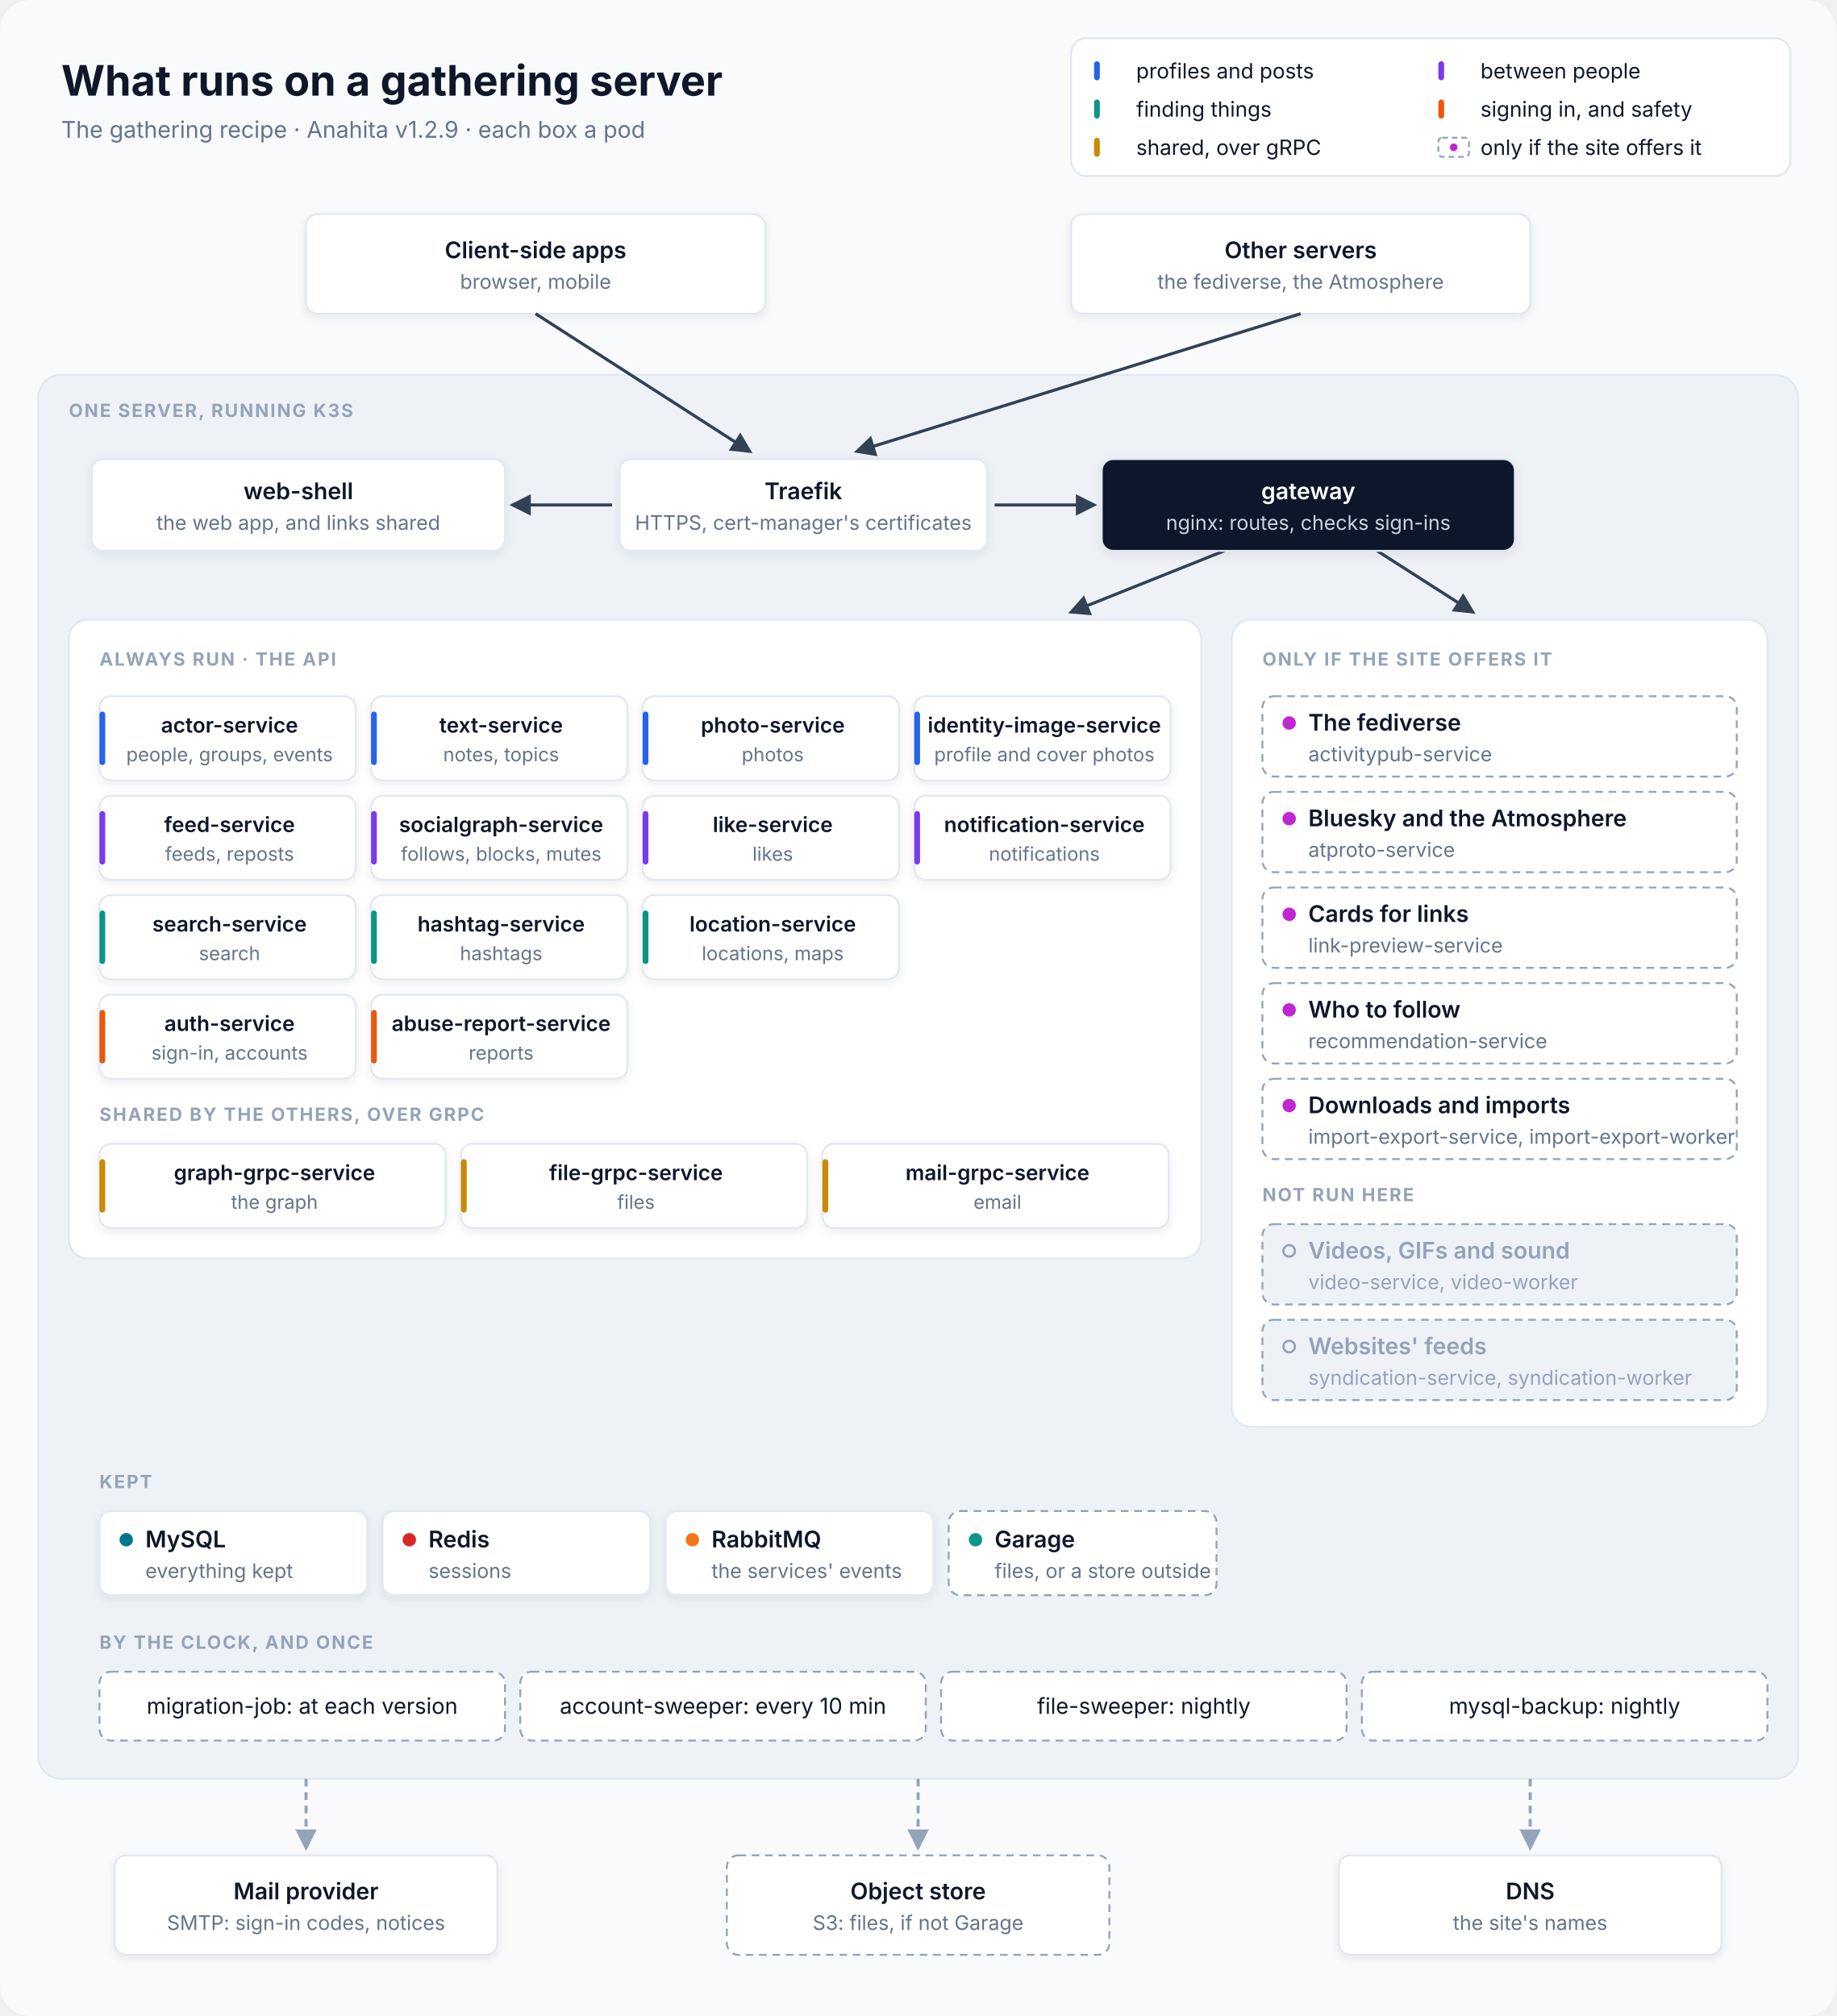
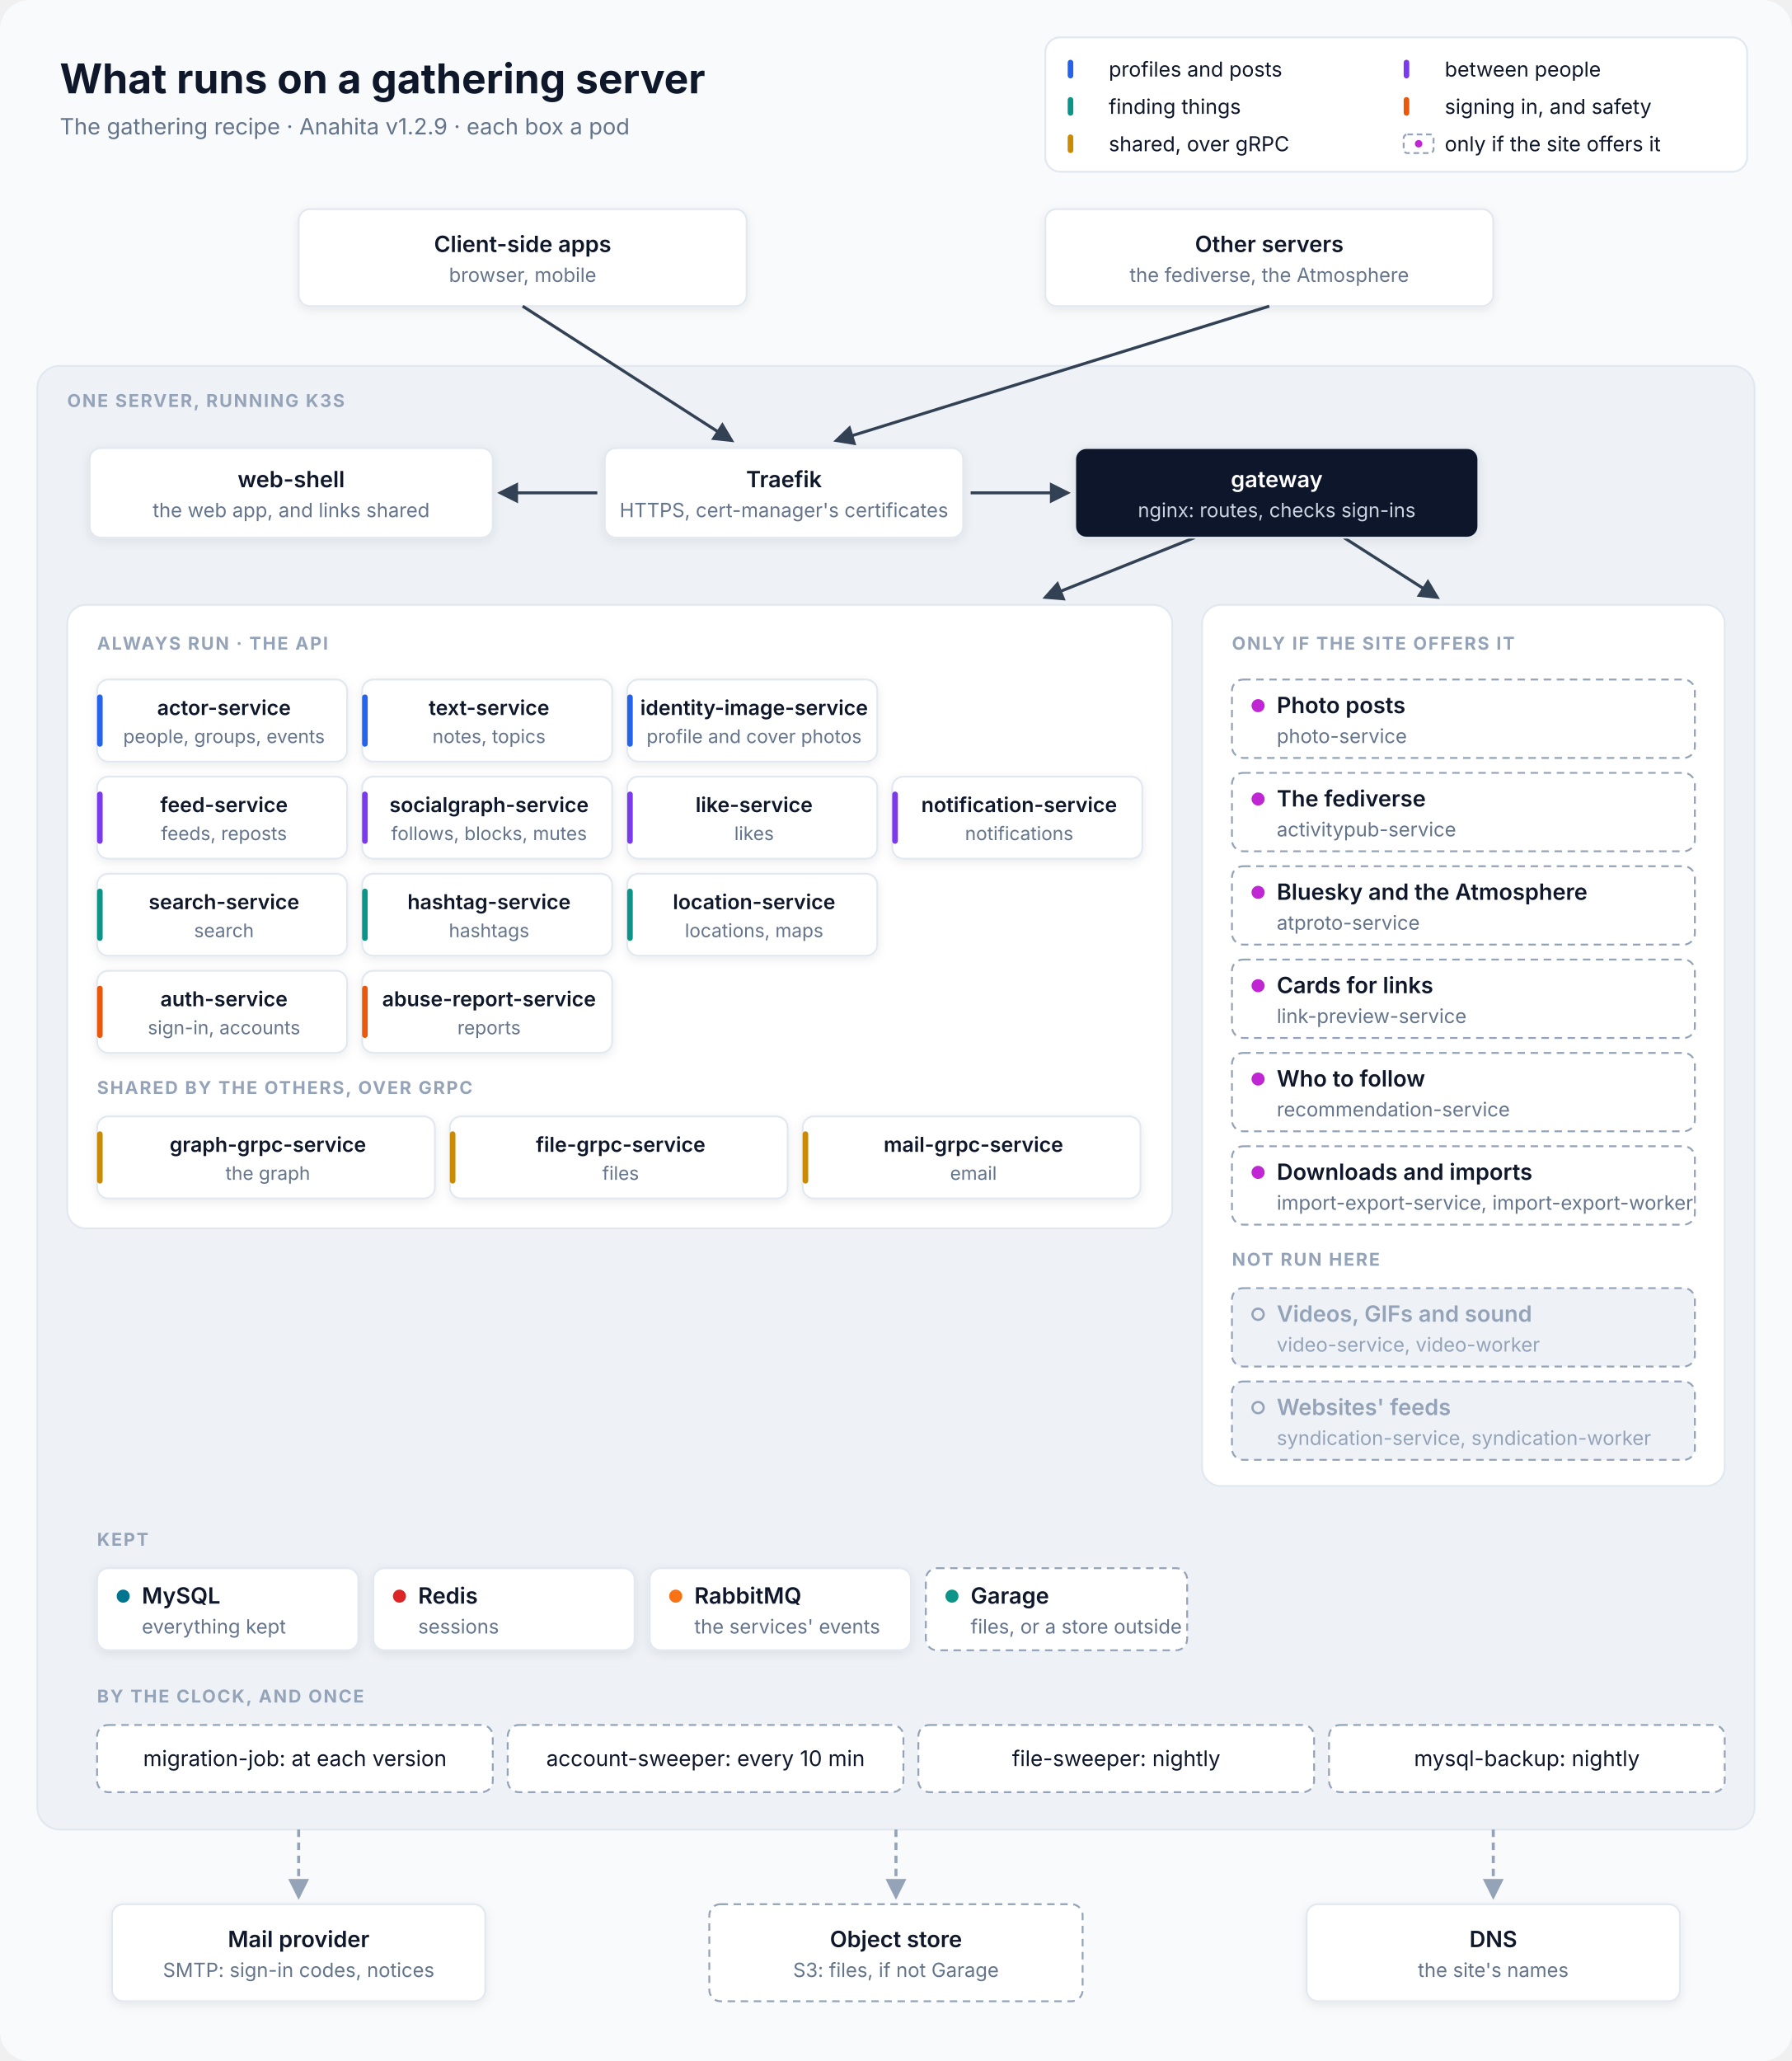
- <svg xmlns="http://www.w3.org/2000/svg" viewBox="0 0 960 1054" width="960" height="1054" font-family="Inter, 'SF Pro Text', 'Segoe UI', Helvetica, Arial, sans-serif" role="img" aria-labelledby="title desc">
+ <svg xmlns="http://www.w3.org/2000/svg" viewBox="0 0 960 1104" width="960" height="1104" font-family="Inter, 'SF Pro Text', 'Segoe UI', Helvetica, Arial, sans-serif" role="img" aria-labelledby="title desc">
  <defs>
    <filter id="shadow" x="-10%" y="-10%" width="120%" height="140%">
      <feDropShadow dx="0" dy="1.5" stdDeviation="2.5" flood-color="#0F172A" flood-opacity="0.08" />
    </filter>
    <marker id="in" viewBox="0 0 10 10" refX="8.5" refY="5" markerWidth="7" markerHeight="7" orient="auto-start-reverse">
      <path d="M0,0 L10,5 L0,10 z" fill="#334155" />
    </marker>
    <marker id="out" viewBox="0 0 10 10" refX="8.5" refY="5" markerWidth="7" markerHeight="7" orient="auto-start-reverse">
      <path d="M0,0 L10,5 L0,10 z" fill="#94A3B8" />
    </marker>
  </defs>
-   <rect width="960" height="1054" rx="16" fill="#F8FAFC" />
+   <rect width="960" height="1104" rx="16" fill="#F8FAFC" />
  <text x="32" y="50" font-size="22" fill="#0F172A" text-anchor="start" font-weight="700">What runs on a gathering server</text>
  <text x="32" y="72" font-size="12" fill="#64748B" text-anchor="start">The gathering recipe · Anahita v1.2.9 · each box a pod</text>
  <rect x="560" y="20" width="376" height="72" rx="8" fill="#FFFFFF" stroke="#E2E8F0" />
  <rect x="572" y="32" width="3" height="10" rx="1.5" fill="#2563EB" />
  <text x="594" y="41" font-size="11" fill="#0F172A" text-anchor="start">profiles and posts</text>
  <rect x="752" y="32" width="3" height="10" rx="1.5" fill="#7C3AED" />
  <text x="774" y="41" font-size="11" fill="#0F172A" text-anchor="start">between people</text>
  <rect x="572" y="52" width="3" height="10" rx="1.5" fill="#0D9488" />
  <text x="594" y="61" font-size="11" fill="#0F172A" text-anchor="start">finding things</text>
  <rect x="752" y="52" width="3" height="10" rx="1.5" fill="#EA580C" />
  <text x="774" y="61" font-size="11" fill="#0F172A" text-anchor="start">signing in, and safety</text>
  <rect x="572" y="72" width="3" height="10" rx="1.5" fill="#CA8A04" />
  <text x="594" y="81" font-size="11" fill="#0F172A" text-anchor="start">shared, over gRPC</text>
  <rect x="752" y="72" width="16" height="10" rx="2" fill="#FFFFFF" stroke="#94A3B8" stroke-dasharray="3 2" />
  <circle cx="760" cy="77" r="2" fill="#C026D3" />
  <text x="774" y="81" font-size="11" fill="#0F172A" text-anchor="start">only if the site offers it</text>
  <rect x="160" y="112" width="240" height="52" rx="6" fill="#FFFFFF" stroke="#E2E8F0" filter="url(#shadow)" />
  <text x="280.0" y="135.0" font-size="12" fill="#0F172A" text-anchor="middle" font-weight="600">Client-side apps</text>
  <text x="280.0" y="151.0" font-size="10.5" fill="#64748B" text-anchor="middle">browser, mobile</text>
  <rect x="560" y="112" width="240" height="52" rx="6" fill="#FFFFFF" stroke="#E2E8F0" filter="url(#shadow)" />
  <text x="680.0" y="135.0" font-size="12" fill="#0F172A" text-anchor="middle" font-weight="600">Other servers</text>
  <text x="680.0" y="151.0" font-size="10.5" fill="#64748B" text-anchor="middle">the fediverse, the Atmosphere</text>
-   <rect x="20" y="196" width="920" height="734" rx="12" fill="#EEF2F7" stroke="#E2E8F0" />
+   <rect x="20" y="196" width="920" height="784" rx="12" fill="#EEF2F7" stroke="#E2E8F0" />
  <text x="36" y="218" font-size="9.5" fill="#94A3B8" text-anchor="start" font-weight="700" letter-spacing="0.8">ONE SERVER, RUNNING K3S</text>
  <path d="M280 164 L392 236" stroke="#334155" stroke-width="1.6" fill="none" marker-end="url(#in)" />
  <path d="M680 164 L448 236" stroke="#334155" stroke-width="1.6" fill="none" marker-end="url(#in)" />
  <path d="M320 264 L268 264" stroke="#334155" stroke-width="1.6" fill="none" marker-end="url(#in)" />
  <path d="M520 264 L572 264" stroke="#334155" stroke-width="1.6" fill="none" marker-end="url(#in)" />
  <path d="M640 288 L560 320" stroke="#334155" stroke-width="1.6" fill="none" marker-end="url(#in)" />
  <path d="M720 288 L770 320" stroke="#334155" stroke-width="1.6" fill="none" marker-end="url(#in)" />
  <rect x="48" y="240" width="216" height="48" rx="6" fill="#FFFFFF" stroke="#E2E8F0" filter="url(#shadow)" />
  <text x="156.0" y="261.0" font-size="12" fill="#0F172A" text-anchor="middle" font-weight="600">web-shell</text>
  <text x="156.0" y="277.0" font-size="10.5" fill="#64748B" text-anchor="middle">the web app, and links shared</text>
  <rect x="324" y="240" width="192" height="48" rx="6" fill="#FFFFFF" stroke="#E2E8F0" filter="url(#shadow)" />
  <text x="420.0" y="261.0" font-size="12" fill="#0F172A" text-anchor="middle" font-weight="600">Traefik</text>
  <text x="420.0" y="277.0" font-size="10.5" fill="#64748B" text-anchor="middle">HTTPS, cert-manager's certificates</text>
  <rect x="576" y="240" width="216" height="48" rx="6" fill="#0F172A" stroke="#E2E8F0" filter="url(#shadow)" />
  <text x="684.0" y="261.0" font-size="12" fill="#FFFFFF" text-anchor="middle" font-weight="600">gateway</text>
  <text x="684.0" y="277.0" font-size="10.5" fill="#CBD5E1" text-anchor="middle">nginx: routes, checks sign-ins</text>
  <rect x="36" y="324" width="592" height="334" rx="10" fill="#FFFFFF" stroke="#E2E8F0" />
  <text x="52" y="348" font-size="9.5" fill="#94A3B8" text-anchor="start" font-weight="700" letter-spacing="0.8">ALWAYS RUN · THE API</text>
  <rect x="52" y="364" width="134" height="44" rx="6" fill="#FFFFFF" stroke="#E2E8F0" filter="url(#shadow)" />
  <rect x="52" y="372" width="3" height="28" rx="1.5" fill="#2563EB" />
  <text x="120.0" y="383" font-size="11" fill="#0F172A" text-anchor="middle" font-weight="600">actor-service</text>
  <text x="120.0" y="398" font-size="10" fill="#64748B" text-anchor="middle">people, groups, events</text>
  <rect x="194" y="364" width="134" height="44" rx="6" fill="#FFFFFF" stroke="#E2E8F0" filter="url(#shadow)" />
  <rect x="194" y="372" width="3" height="28" rx="1.5" fill="#2563EB" />
  <text x="262.0" y="383" font-size="11" fill="#0F172A" text-anchor="middle" font-weight="600">text-service</text>
  <text x="262.0" y="398" font-size="10" fill="#64748B" text-anchor="middle">notes, topics</text>
  <rect x="336" y="364" width="134" height="44" rx="6" fill="#FFFFFF" stroke="#E2E8F0" filter="url(#shadow)" />
  <rect x="336" y="372" width="3" height="28" rx="1.5" fill="#2563EB" />
-   <text x="404.0" y="383" font-size="11" fill="#0F172A" text-anchor="middle" font-weight="600">photo-service</text>
-   <text x="404.0" y="398" font-size="10" fill="#64748B" text-anchor="middle">photos</text>
-   <rect x="478" y="364" width="134" height="44" rx="6" fill="#FFFFFF" stroke="#E2E8F0" filter="url(#shadow)" />
-   <rect x="478" y="372" width="3" height="28" rx="1.5" fill="#2563EB" />
-   <text x="546.0" y="383" font-size="11" fill="#0F172A" text-anchor="middle" font-weight="600">identity-image-service</text>
-   <text x="546.0" y="398" font-size="10" fill="#64748B" text-anchor="middle">profile and cover photos</text>
+   <text x="404.0" y="383" font-size="11" fill="#0F172A" text-anchor="middle" font-weight="600">identity-image-service</text>
+   <text x="404.0" y="398" font-size="10" fill="#64748B" text-anchor="middle">profile and cover photos</text>
  <rect x="52" y="416" width="134" height="44" rx="6" fill="#FFFFFF" stroke="#E2E8F0" filter="url(#shadow)" />
  <rect x="52" y="424" width="3" height="28" rx="1.5" fill="#7C3AED" />
  <text x="120.0" y="435" font-size="11" fill="#0F172A" text-anchor="middle" font-weight="600">feed-service</text>
  <text x="120.0" y="450" font-size="10" fill="#64748B" text-anchor="middle">feeds, reposts</text>
  <rect x="194" y="416" width="134" height="44" rx="6" fill="#FFFFFF" stroke="#E2E8F0" filter="url(#shadow)" />
  <rect x="194" y="424" width="3" height="28" rx="1.5" fill="#7C3AED" />
  <text x="262.0" y="435" font-size="11" fill="#0F172A" text-anchor="middle" font-weight="600">socialgraph-service</text>
  <text x="262.0" y="450" font-size="10" fill="#64748B" text-anchor="middle">follows, blocks, mutes</text>
  <rect x="336" y="416" width="134" height="44" rx="6" fill="#FFFFFF" stroke="#E2E8F0" filter="url(#shadow)" />
  <rect x="336" y="424" width="3" height="28" rx="1.5" fill="#7C3AED" />
  <text x="404.0" y="435" font-size="11" fill="#0F172A" text-anchor="middle" font-weight="600">like-service</text>
  <text x="404.0" y="450" font-size="10" fill="#64748B" text-anchor="middle">likes</text>
  <rect x="478" y="416" width="134" height="44" rx="6" fill="#FFFFFF" stroke="#E2E8F0" filter="url(#shadow)" />
  <rect x="478" y="424" width="3" height="28" rx="1.5" fill="#7C3AED" />
  <text x="546.0" y="435" font-size="11" fill="#0F172A" text-anchor="middle" font-weight="600">notification-service</text>
  <text x="546.0" y="450" font-size="10" fill="#64748B" text-anchor="middle">notifications</text>
  <rect x="52" y="468" width="134" height="44" rx="6" fill="#FFFFFF" stroke="#E2E8F0" filter="url(#shadow)" />
  <rect x="52" y="476" width="3" height="28" rx="1.5" fill="#0D9488" />
  <text x="120.0" y="487" font-size="11" fill="#0F172A" text-anchor="middle" font-weight="600">search-service</text>
  <text x="120.0" y="502" font-size="10" fill="#64748B" text-anchor="middle">search</text>
  <rect x="194" y="468" width="134" height="44" rx="6" fill="#FFFFFF" stroke="#E2E8F0" filter="url(#shadow)" />
  <rect x="194" y="476" width="3" height="28" rx="1.5" fill="#0D9488" />
  <text x="262.0" y="487" font-size="11" fill="#0F172A" text-anchor="middle" font-weight="600">hashtag-service</text>
  <text x="262.0" y="502" font-size="10" fill="#64748B" text-anchor="middle">hashtags</text>
  <rect x="336" y="468" width="134" height="44" rx="6" fill="#FFFFFF" stroke="#E2E8F0" filter="url(#shadow)" />
  <rect x="336" y="476" width="3" height="28" rx="1.5" fill="#0D9488" />
  <text x="404.0" y="487" font-size="11" fill="#0F172A" text-anchor="middle" font-weight="600">location-service</text>
  <text x="404.0" y="502" font-size="10" fill="#64748B" text-anchor="middle">locations, maps</text>
  <rect x="52" y="520" width="134" height="44" rx="6" fill="#FFFFFF" stroke="#E2E8F0" filter="url(#shadow)" />
  <rect x="52" y="528" width="3" height="28" rx="1.5" fill="#EA580C" />
  <text x="120.0" y="539" font-size="11" fill="#0F172A" text-anchor="middle" font-weight="600">auth-service</text>
  <text x="120.0" y="554" font-size="10" fill="#64748B" text-anchor="middle">sign-in, accounts</text>
  <rect x="194" y="520" width="134" height="44" rx="6" fill="#FFFFFF" stroke="#E2E8F0" filter="url(#shadow)" />
  <rect x="194" y="528" width="3" height="28" rx="1.5" fill="#EA580C" />
  <text x="262.0" y="539" font-size="11" fill="#0F172A" text-anchor="middle" font-weight="600">abuse-report-service</text>
  <text x="262.0" y="554" font-size="10" fill="#64748B" text-anchor="middle">reports</text>
  <text x="52" y="586" font-size="9.5" fill="#94A3B8" text-anchor="start" font-weight="700" letter-spacing="0.8">SHARED BY THE OTHERS, OVER GRPC</text>
  <rect x="52" y="598" width="181" height="44" rx="6" fill="#FFFFFF" stroke="#E2E8F0" filter="url(#shadow)" />
  <rect x="52" y="606" width="3" height="28" rx="1.5" fill="#CA8A04" />
  <text x="143.5" y="617" font-size="11" fill="#0F172A" text-anchor="middle" font-weight="600">graph-grpc-service</text>
  <text x="143.5" y="632" font-size="10" fill="#64748B" text-anchor="middle">the graph</text>
  <rect x="241" y="598" width="181" height="44" rx="6" fill="#FFFFFF" stroke="#E2E8F0" filter="url(#shadow)" />
  <rect x="241" y="606" width="3" height="28" rx="1.5" fill="#CA8A04" />
  <text x="332.5" y="617" font-size="11" fill="#0F172A" text-anchor="middle" font-weight="600">file-grpc-service</text>
  <text x="332.5" y="632" font-size="10" fill="#64748B" text-anchor="middle">files</text>
  <rect x="430" y="598" width="181" height="44" rx="6" fill="#FFFFFF" stroke="#E2E8F0" filter="url(#shadow)" />
  <rect x="430" y="606" width="3" height="28" rx="1.5" fill="#CA8A04" />
  <text x="521.5" y="617" font-size="11" fill="#0F172A" text-anchor="middle" font-weight="600">mail-grpc-service</text>
  <text x="521.5" y="632" font-size="10" fill="#64748B" text-anchor="middle">email</text>
-   <rect x="644" y="324" width="280" height="422" rx="10" fill="#FFFFFF" stroke="#E2E8F0" />
+   <rect x="644" y="324" width="280" height="472" rx="10" fill="#FFFFFF" stroke="#E2E8F0" />
  <text x="660" y="348" font-size="9.5" fill="#94A3B8" text-anchor="start" font-weight="700" letter-spacing="0.8">ONLY IF THE SITE OFFERS IT</text>
  <rect x="660" y="364" width="248" height="42" rx="6" fill="#FFFFFF" stroke="#94A3B8" stroke-dasharray="4 3" />
  <circle cx="674" cy="378.0" r="3.5" fill="#C026D3" />
-   <text x="684" y="382.0" font-size="12" fill="#0F172A" text-anchor="start" font-weight="600">The fediverse</text>
-   <text x="684" y="398.0" font-size="10.5" fill="#64748B" text-anchor="start">activitypub-service</text>
+   <text x="684" y="382.0" font-size="12" fill="#0F172A" text-anchor="start" font-weight="600">Photo posts</text>
+   <text x="684" y="398.0" font-size="10.5" fill="#64748B" text-anchor="start">photo-service</text>
  <rect x="660" y="414" width="248" height="42" rx="6" fill="#FFFFFF" stroke="#94A3B8" stroke-dasharray="4 3" />
  <circle cx="674" cy="428.0" r="3.5" fill="#C026D3" />
-   <text x="684" y="432.0" font-size="12" fill="#0F172A" text-anchor="start" font-weight="600">Bluesky and the Atmosphere</text>
-   <text x="684" y="448.0" font-size="10.5" fill="#64748B" text-anchor="start">atproto-service</text>
+   <text x="684" y="432.0" font-size="12" fill="#0F172A" text-anchor="start" font-weight="600">The fediverse</text>
+   <text x="684" y="448.0" font-size="10.5" fill="#64748B" text-anchor="start">activitypub-service</text>
  <rect x="660" y="464" width="248" height="42" rx="6" fill="#FFFFFF" stroke="#94A3B8" stroke-dasharray="4 3" />
  <circle cx="674" cy="478.0" r="3.5" fill="#C026D3" />
-   <text x="684" y="482.0" font-size="12" fill="#0F172A" text-anchor="start" font-weight="600">Cards for links</text>
-   <text x="684" y="498.0" font-size="10.5" fill="#64748B" text-anchor="start">link-preview-service</text>
+   <text x="684" y="482.0" font-size="12" fill="#0F172A" text-anchor="start" font-weight="600">Bluesky and the Atmosphere</text>
+   <text x="684" y="498.0" font-size="10.5" fill="#64748B" text-anchor="start">atproto-service</text>
  <rect x="660" y="514" width="248" height="42" rx="6" fill="#FFFFFF" stroke="#94A3B8" stroke-dasharray="4 3" />
  <circle cx="674" cy="528.0" r="3.5" fill="#C026D3" />
-   <text x="684" y="532.0" font-size="12" fill="#0F172A" text-anchor="start" font-weight="600">Who to follow</text>
-   <text x="684" y="548.0" font-size="10.5" fill="#64748B" text-anchor="start">recommendation-service</text>
+   <text x="684" y="532.0" font-size="12" fill="#0F172A" text-anchor="start" font-weight="600">Cards for links</text>
+   <text x="684" y="548.0" font-size="10.5" fill="#64748B" text-anchor="start">link-preview-service</text>
  <rect x="660" y="564" width="248" height="42" rx="6" fill="#FFFFFF" stroke="#94A3B8" stroke-dasharray="4 3" />
  <circle cx="674" cy="578.0" r="3.5" fill="#C026D3" />
-   <text x="684" y="582.0" font-size="12" fill="#0F172A" text-anchor="start" font-weight="600">Downloads and imports</text>
-   <text x="684" y="598.0" font-size="10.5" fill="#64748B" text-anchor="start">import-export-service, import-export-worker</text>
-   <text x="660" y="628" font-size="9.5" fill="#94A3B8" text-anchor="start" font-weight="700" letter-spacing="0.8">NOT RUN HERE</text>
-   <rect x="660" y="640" width="248" height="42" rx="6" fill="#EEF2F7" stroke="#94A3B8" stroke-dasharray="4 3" />
-   <circle cx="674" cy="654.0" r="3" fill="none" stroke="#94A3B8" stroke-width="1.2" />
-   <text x="684" y="658.0" font-size="12" fill="#94A3B8" text-anchor="start" font-weight="600">Videos, GIFs and sound</text>
-   <text x="684" y="674.0" font-size="10.5" fill="#94A3B8" text-anchor="start">video-service, video-worker</text>
+   <text x="684" y="582.0" font-size="12" fill="#0F172A" text-anchor="start" font-weight="600">Who to follow</text>
+   <text x="684" y="598.0" font-size="10.5" fill="#64748B" text-anchor="start">recommendation-service</text>
+   <rect x="660" y="614" width="248" height="42" rx="6" fill="#FFFFFF" stroke="#94A3B8" stroke-dasharray="4 3" />
+   <circle cx="674" cy="628.0" r="3.5" fill="#C026D3" />
+   <text x="684" y="632.0" font-size="12" fill="#0F172A" text-anchor="start" font-weight="600">Downloads and imports</text>
+   <text x="684" y="648.0" font-size="10.5" fill="#64748B" text-anchor="start">import-export-service, import-export-worker</text>
+   <text x="660" y="678" font-size="9.5" fill="#94A3B8" text-anchor="start" font-weight="700" letter-spacing="0.8">NOT RUN HERE</text>
  <rect x="660" y="690" width="248" height="42" rx="6" fill="#EEF2F7" stroke="#94A3B8" stroke-dasharray="4 3" />
  <circle cx="674" cy="704.0" r="3" fill="none" stroke="#94A3B8" stroke-width="1.2" />
-   <text x="684" y="708.0" font-size="12" fill="#94A3B8" text-anchor="start" font-weight="600">Websites' feeds</text>
-   <text x="684" y="724.0" font-size="10.5" fill="#94A3B8" text-anchor="start">syndication-service, syndication-worker</text>
-   <text x="52" y="778" font-size="9.5" fill="#94A3B8" text-anchor="start" font-weight="700" letter-spacing="0.8">KEPT</text>
-   <rect x="52" y="790" width="140" height="44" rx="6" fill="#FFFFFF" stroke="#E2E8F0" filter="url(#shadow)" />
-   <circle cx="66" cy="805.0" r="3.5" fill="#00758F" />
-   <text x="76" y="809.0" font-size="12" fill="#0F172A" text-anchor="start" font-weight="600">MySQL</text>
-   <text x="76" y="825.0" font-size="10.5" fill="#64748B" text-anchor="start">everything kept</text>
-   <rect x="200" y="790" width="140" height="44" rx="6" fill="#FFFFFF" stroke="#E2E8F0" filter="url(#shadow)" />
-   <circle cx="214" cy="805.0" r="3.5" fill="#DC2626" />
-   <text x="224" y="809.0" font-size="12" fill="#0F172A" text-anchor="start" font-weight="600">Redis</text>
-   <text x="224" y="825.0" font-size="10.5" fill="#64748B" text-anchor="start">sessions</text>
-   <rect x="348" y="790" width="140" height="44" rx="6" fill="#FFFFFF" stroke="#E2E8F0" filter="url(#shadow)" />
-   <circle cx="362" cy="805.0" r="3.5" fill="#F97316" />
-   <text x="372" y="809.0" font-size="12" fill="#0F172A" text-anchor="start" font-weight="600">RabbitMQ</text>
-   <text x="372" y="825.0" font-size="10.5" fill="#64748B" text-anchor="start">the services' events</text>
-   <rect x="496" y="790" width="140" height="44" rx="6" fill="#FFFFFF" stroke="#94A3B8" stroke-dasharray="4 3" />
-   <circle cx="510" cy="805.0" r="3.5" fill="#0D9488" />
-   <text x="520" y="809.0" font-size="12" fill="#0F172A" text-anchor="start" font-weight="600">Garage</text>
-   <text x="520" y="825.0" font-size="10.5" fill="#64748B" text-anchor="start">files, or a store outside</text>
-   <text x="52" y="862" font-size="9.5" fill="#94A3B8" text-anchor="start" font-weight="700" letter-spacing="0.8">BY THE CLOCK, AND ONCE</text>
-   <rect x="52" y="874" width="212" height="36" rx="6" fill="#FFFFFF" stroke="#94A3B8" stroke-dasharray="4 3" />
-   <text x="158" y="896" font-size="11.5" fill="#0F172A" text-anchor="middle">migration-job: at each version</text>
-   <rect x="272" y="874" width="212" height="36" rx="6" fill="#FFFFFF" stroke="#94A3B8" stroke-dasharray="4 3" />
-   <text x="378" y="896" font-size="11.5" fill="#0F172A" text-anchor="middle">account-sweeper: every 10 min</text>
-   <rect x="492" y="874" width="212" height="36" rx="6" fill="#FFFFFF" stroke="#94A3B8" stroke-dasharray="4 3" />
-   <text x="598" y="896" font-size="11.5" fill="#0F172A" text-anchor="middle">file-sweeper: nightly</text>
-   <rect x="712" y="874" width="212" height="36" rx="6" fill="#FFFFFF" stroke="#94A3B8" stroke-dasharray="4 3" />
-   <text x="818" y="896" font-size="11.5" fill="#0F172A" text-anchor="middle">mysql-backup: nightly</text>
-   <path d="M160 930 L160 966" stroke="#94A3B8" stroke-width="1.6" fill="none" stroke-dasharray="4 3" marker-end="url(#out)" />
-   <path d="M480 930 L480 966" stroke="#94A3B8" stroke-width="1.6" fill="none" stroke-dasharray="4 3" marker-end="url(#out)" />
-   <path d="M800 930 L800 966" stroke="#94A3B8" stroke-width="1.6" fill="none" stroke-dasharray="4 3" marker-end="url(#out)" />
-   <rect x="60" y="970" width="200" height="52" rx="6" fill="#FFFFFF" stroke="#E2E8F0" filter="url(#shadow)" />
-   <text x="160.0" y="993.0" font-size="12" fill="#0F172A" text-anchor="middle" font-weight="600">Mail provider</text>
-   <text x="160.0" y="1009.0" font-size="10.5" fill="#64748B" text-anchor="middle">SMTP: sign-in codes, notices</text>
-   <rect x="380" y="970" width="200" height="52" rx="6" fill="#FFFFFF" stroke="#94A3B8" stroke-dasharray="4 3" />
-   <text x="480.0" y="993.0" font-size="12" fill="#0F172A" text-anchor="middle" font-weight="600">Object store</text>
-   <text x="480.0" y="1009.0" font-size="10.5" fill="#64748B" text-anchor="middle">S3: files, if not Garage</text>
-   <rect x="700" y="970" width="200" height="52" rx="6" fill="#FFFFFF" stroke="#E2E8F0" filter="url(#shadow)" />
-   <text x="800.0" y="993.0" font-size="12" fill="#0F172A" text-anchor="middle" font-weight="600">DNS</text>
-   <text x="800.0" y="1009.0" font-size="10.5" fill="#64748B" text-anchor="middle">the site's names</text>
+   <text x="684" y="708.0" font-size="12" fill="#94A3B8" text-anchor="start" font-weight="600">Videos, GIFs and sound</text>
+   <text x="684" y="724.0" font-size="10.5" fill="#94A3B8" text-anchor="start">video-service, video-worker</text>
+   <rect x="660" y="740" width="248" height="42" rx="6" fill="#EEF2F7" stroke="#94A3B8" stroke-dasharray="4 3" />
+   <circle cx="674" cy="754.0" r="3" fill="none" stroke="#94A3B8" stroke-width="1.2" />
+   <text x="684" y="758.0" font-size="12" fill="#94A3B8" text-anchor="start" font-weight="600">Websites' feeds</text>
+   <text x="684" y="774.0" font-size="10.5" fill="#94A3B8" text-anchor="start">syndication-service, syndication-worker</text>
+   <text x="52" y="828" font-size="9.5" fill="#94A3B8" text-anchor="start" font-weight="700" letter-spacing="0.8">KEPT</text>
+   <rect x="52" y="840" width="140" height="44" rx="6" fill="#FFFFFF" stroke="#E2E8F0" filter="url(#shadow)" />
+   <circle cx="66" cy="855.0" r="3.5" fill="#00758F" />
+   <text x="76" y="859.0" font-size="12" fill="#0F172A" text-anchor="start" font-weight="600">MySQL</text>
+   <text x="76" y="875.0" font-size="10.5" fill="#64748B" text-anchor="start">everything kept</text>
+   <rect x="200" y="840" width="140" height="44" rx="6" fill="#FFFFFF" stroke="#E2E8F0" filter="url(#shadow)" />
+   <circle cx="214" cy="855.0" r="3.5" fill="#DC2626" />
+   <text x="224" y="859.0" font-size="12" fill="#0F172A" text-anchor="start" font-weight="600">Redis</text>
+   <text x="224" y="875.0" font-size="10.5" fill="#64748B" text-anchor="start">sessions</text>
+   <rect x="348" y="840" width="140" height="44" rx="6" fill="#FFFFFF" stroke="#E2E8F0" filter="url(#shadow)" />
+   <circle cx="362" cy="855.0" r="3.5" fill="#F97316" />
+   <text x="372" y="859.0" font-size="12" fill="#0F172A" text-anchor="start" font-weight="600">RabbitMQ</text>
+   <text x="372" y="875.0" font-size="10.5" fill="#64748B" text-anchor="start">the services' events</text>
+   <rect x="496" y="840" width="140" height="44" rx="6" fill="#FFFFFF" stroke="#94A3B8" stroke-dasharray="4 3" />
+   <circle cx="510" cy="855.0" r="3.5" fill="#0D9488" />
+   <text x="520" y="859.0" font-size="12" fill="#0F172A" text-anchor="start" font-weight="600">Garage</text>
+   <text x="520" y="875.0" font-size="10.5" fill="#64748B" text-anchor="start">files, or a store outside</text>
+   <text x="52" y="912" font-size="9.5" fill="#94A3B8" text-anchor="start" font-weight="700" letter-spacing="0.8">BY THE CLOCK, AND ONCE</text>
+   <rect x="52" y="924" width="212" height="36" rx="6" fill="#FFFFFF" stroke="#94A3B8" stroke-dasharray="4 3" />
+   <text x="158" y="946" font-size="11.5" fill="#0F172A" text-anchor="middle">migration-job: at each version</text>
+   <rect x="272" y="924" width="212" height="36" rx="6" fill="#FFFFFF" stroke="#94A3B8" stroke-dasharray="4 3" />
+   <text x="378" y="946" font-size="11.5" fill="#0F172A" text-anchor="middle">account-sweeper: every 10 min</text>
+   <rect x="492" y="924" width="212" height="36" rx="6" fill="#FFFFFF" stroke="#94A3B8" stroke-dasharray="4 3" />
+   <text x="598" y="946" font-size="11.5" fill="#0F172A" text-anchor="middle">file-sweeper: nightly</text>
+   <rect x="712" y="924" width="212" height="36" rx="6" fill="#FFFFFF" stroke="#94A3B8" stroke-dasharray="4 3" />
+   <text x="818" y="946" font-size="11.5" fill="#0F172A" text-anchor="middle">mysql-backup: nightly</text>
+   <path d="M160 980 L160 1016" stroke="#94A3B8" stroke-width="1.6" fill="none" stroke-dasharray="4 3" marker-end="url(#out)" />
+   <path d="M480 980 L480 1016" stroke="#94A3B8" stroke-width="1.6" fill="none" stroke-dasharray="4 3" marker-end="url(#out)" />
+   <path d="M800 980 L800 1016" stroke="#94A3B8" stroke-width="1.6" fill="none" stroke-dasharray="4 3" marker-end="url(#out)" />
+   <rect x="60" y="1020" width="200" height="52" rx="6" fill="#FFFFFF" stroke="#E2E8F0" filter="url(#shadow)" />
+   <text x="160.0" y="1043.0" font-size="12" fill="#0F172A" text-anchor="middle" font-weight="600">Mail provider</text>
+   <text x="160.0" y="1059.0" font-size="10.5" fill="#64748B" text-anchor="middle">SMTP: sign-in codes, notices</text>
+   <rect x="380" y="1020" width="200" height="52" rx="6" fill="#FFFFFF" stroke="#94A3B8" stroke-dasharray="4 3" />
+   <text x="480.0" y="1043.0" font-size="12" fill="#0F172A" text-anchor="middle" font-weight="600">Object store</text>
+   <text x="480.0" y="1059.0" font-size="10.5" fill="#64748B" text-anchor="middle">S3: files, if not Garage</text>
+   <rect x="700" y="1020" width="200" height="52" rx="6" fill="#FFFFFF" stroke="#E2E8F0" filter="url(#shadow)" />
+   <text x="800.0" y="1043.0" font-size="12" fill="#0F172A" text-anchor="middle" font-weight="600">DNS</text>
+   <text x="800.0" y="1059.0" font-size="10.5" fill="#64748B" text-anchor="middle">the site's names</text>
</svg>
